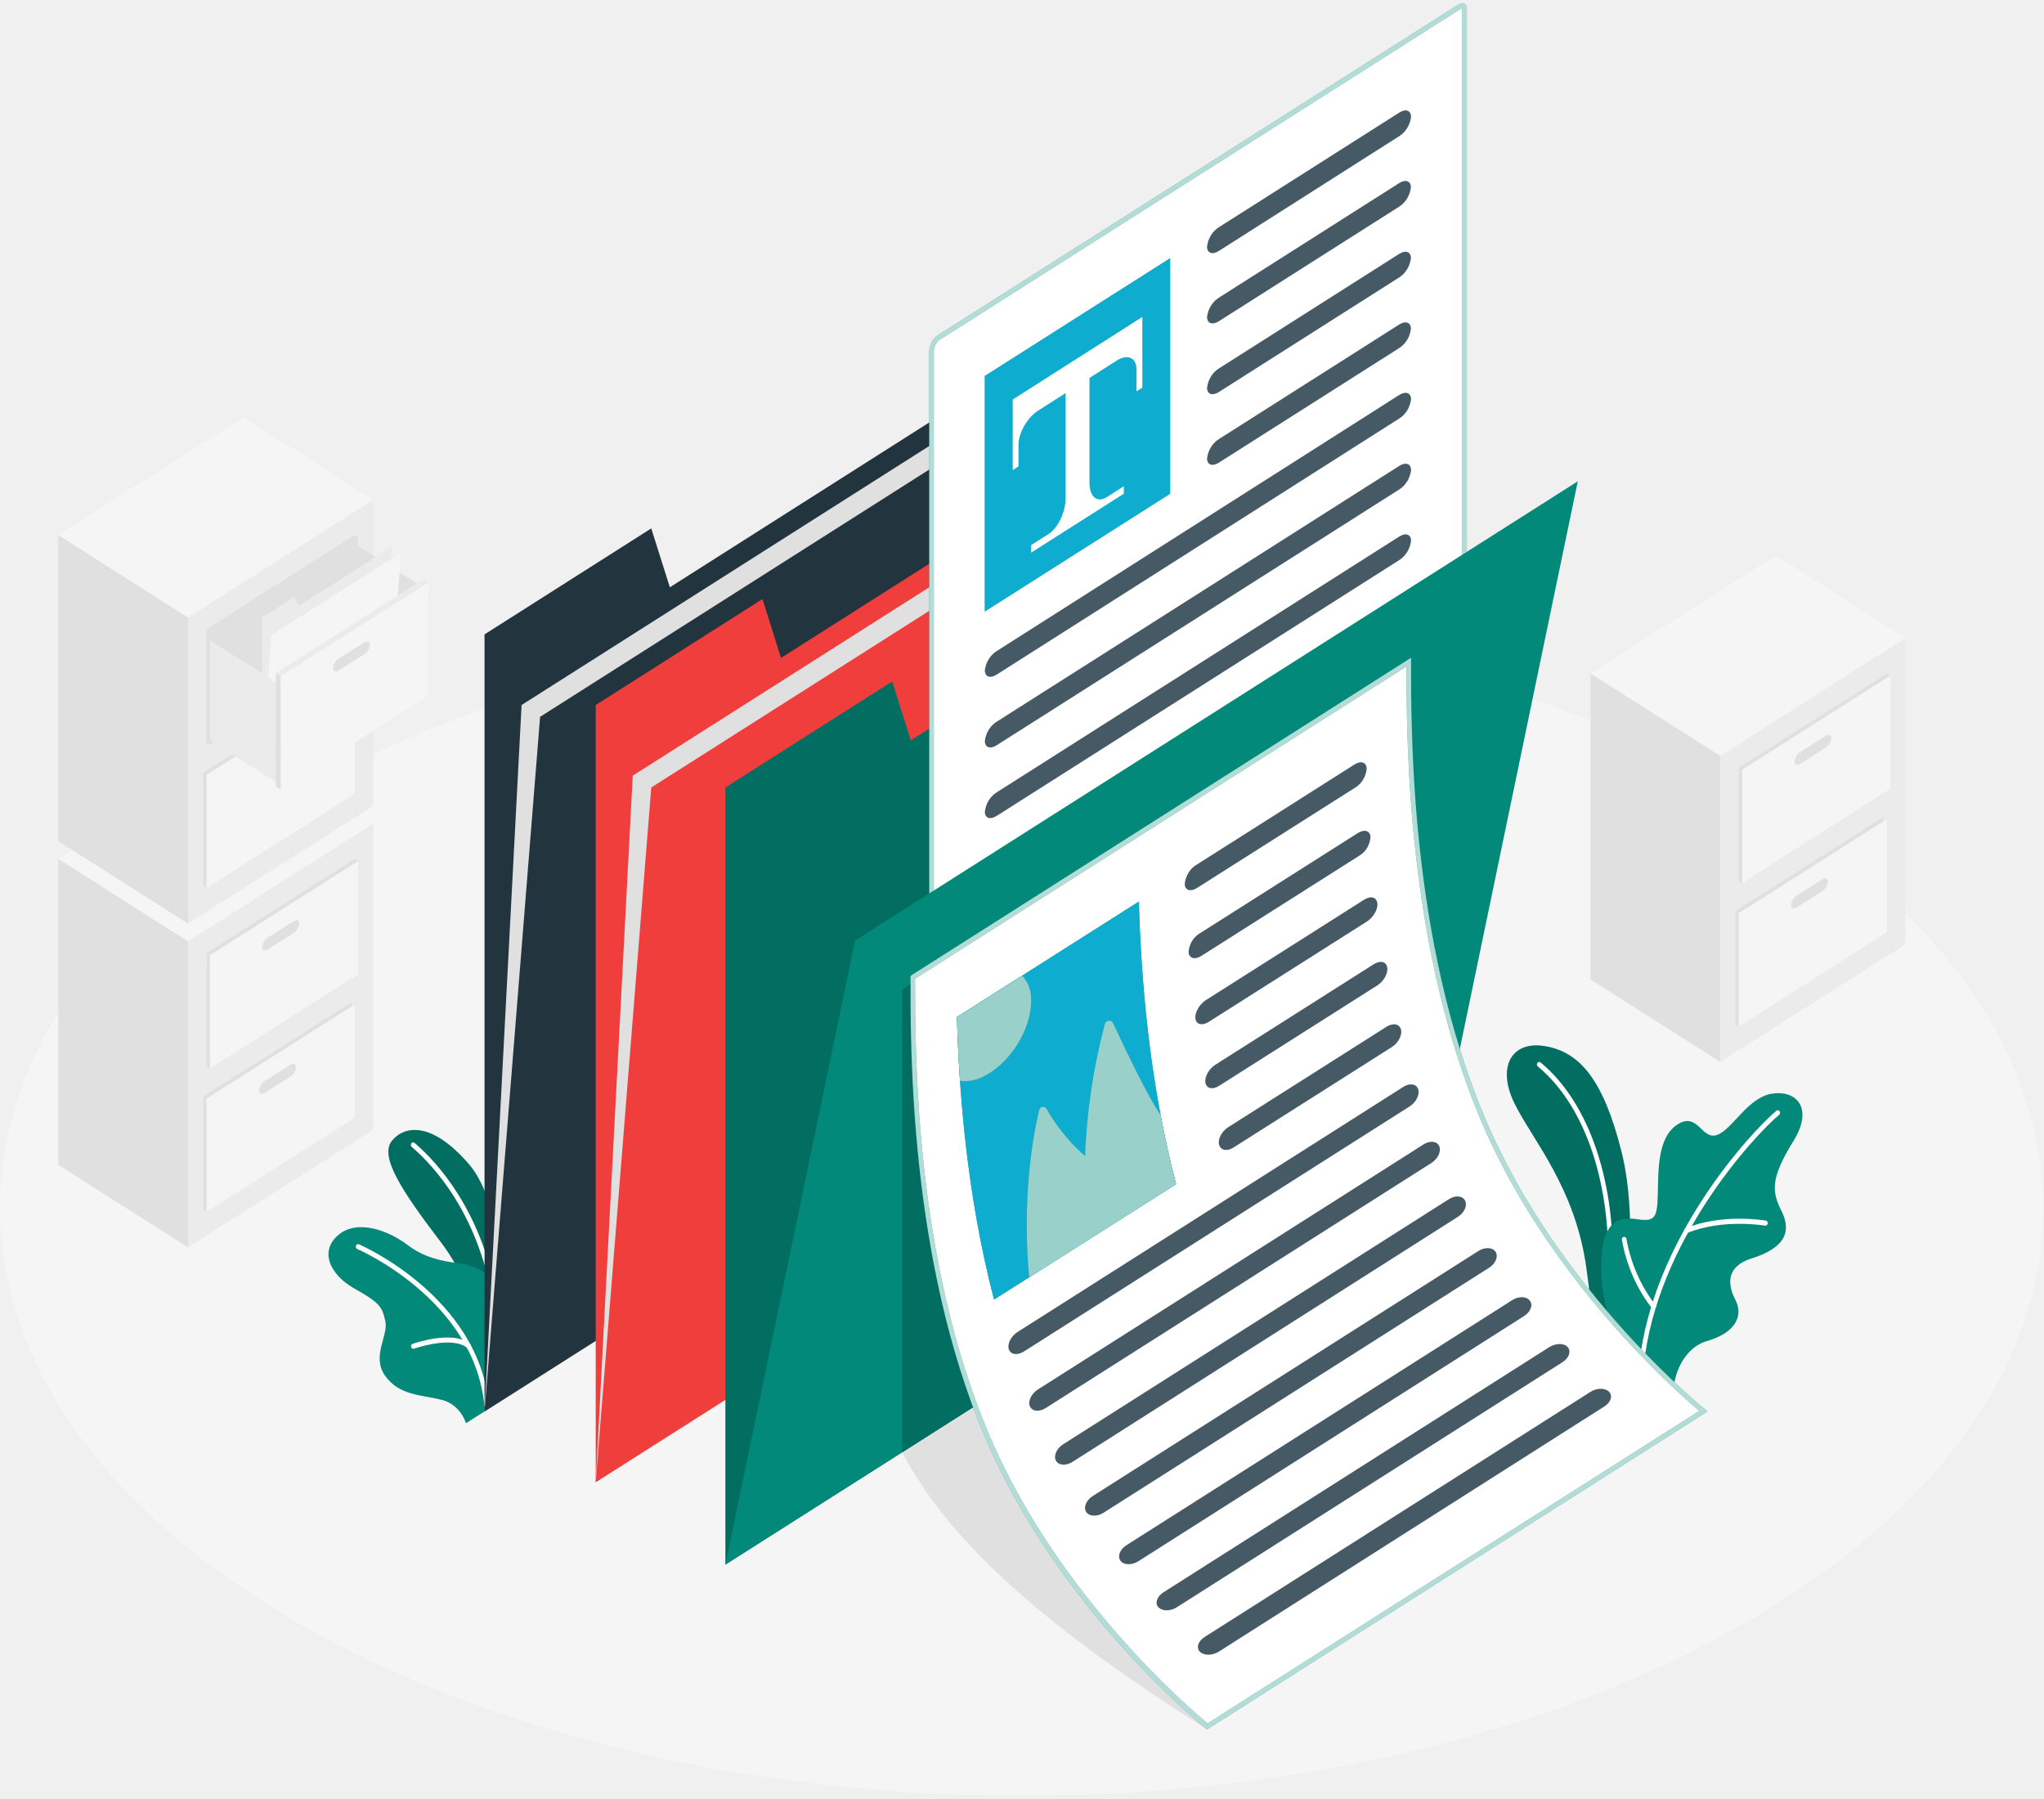
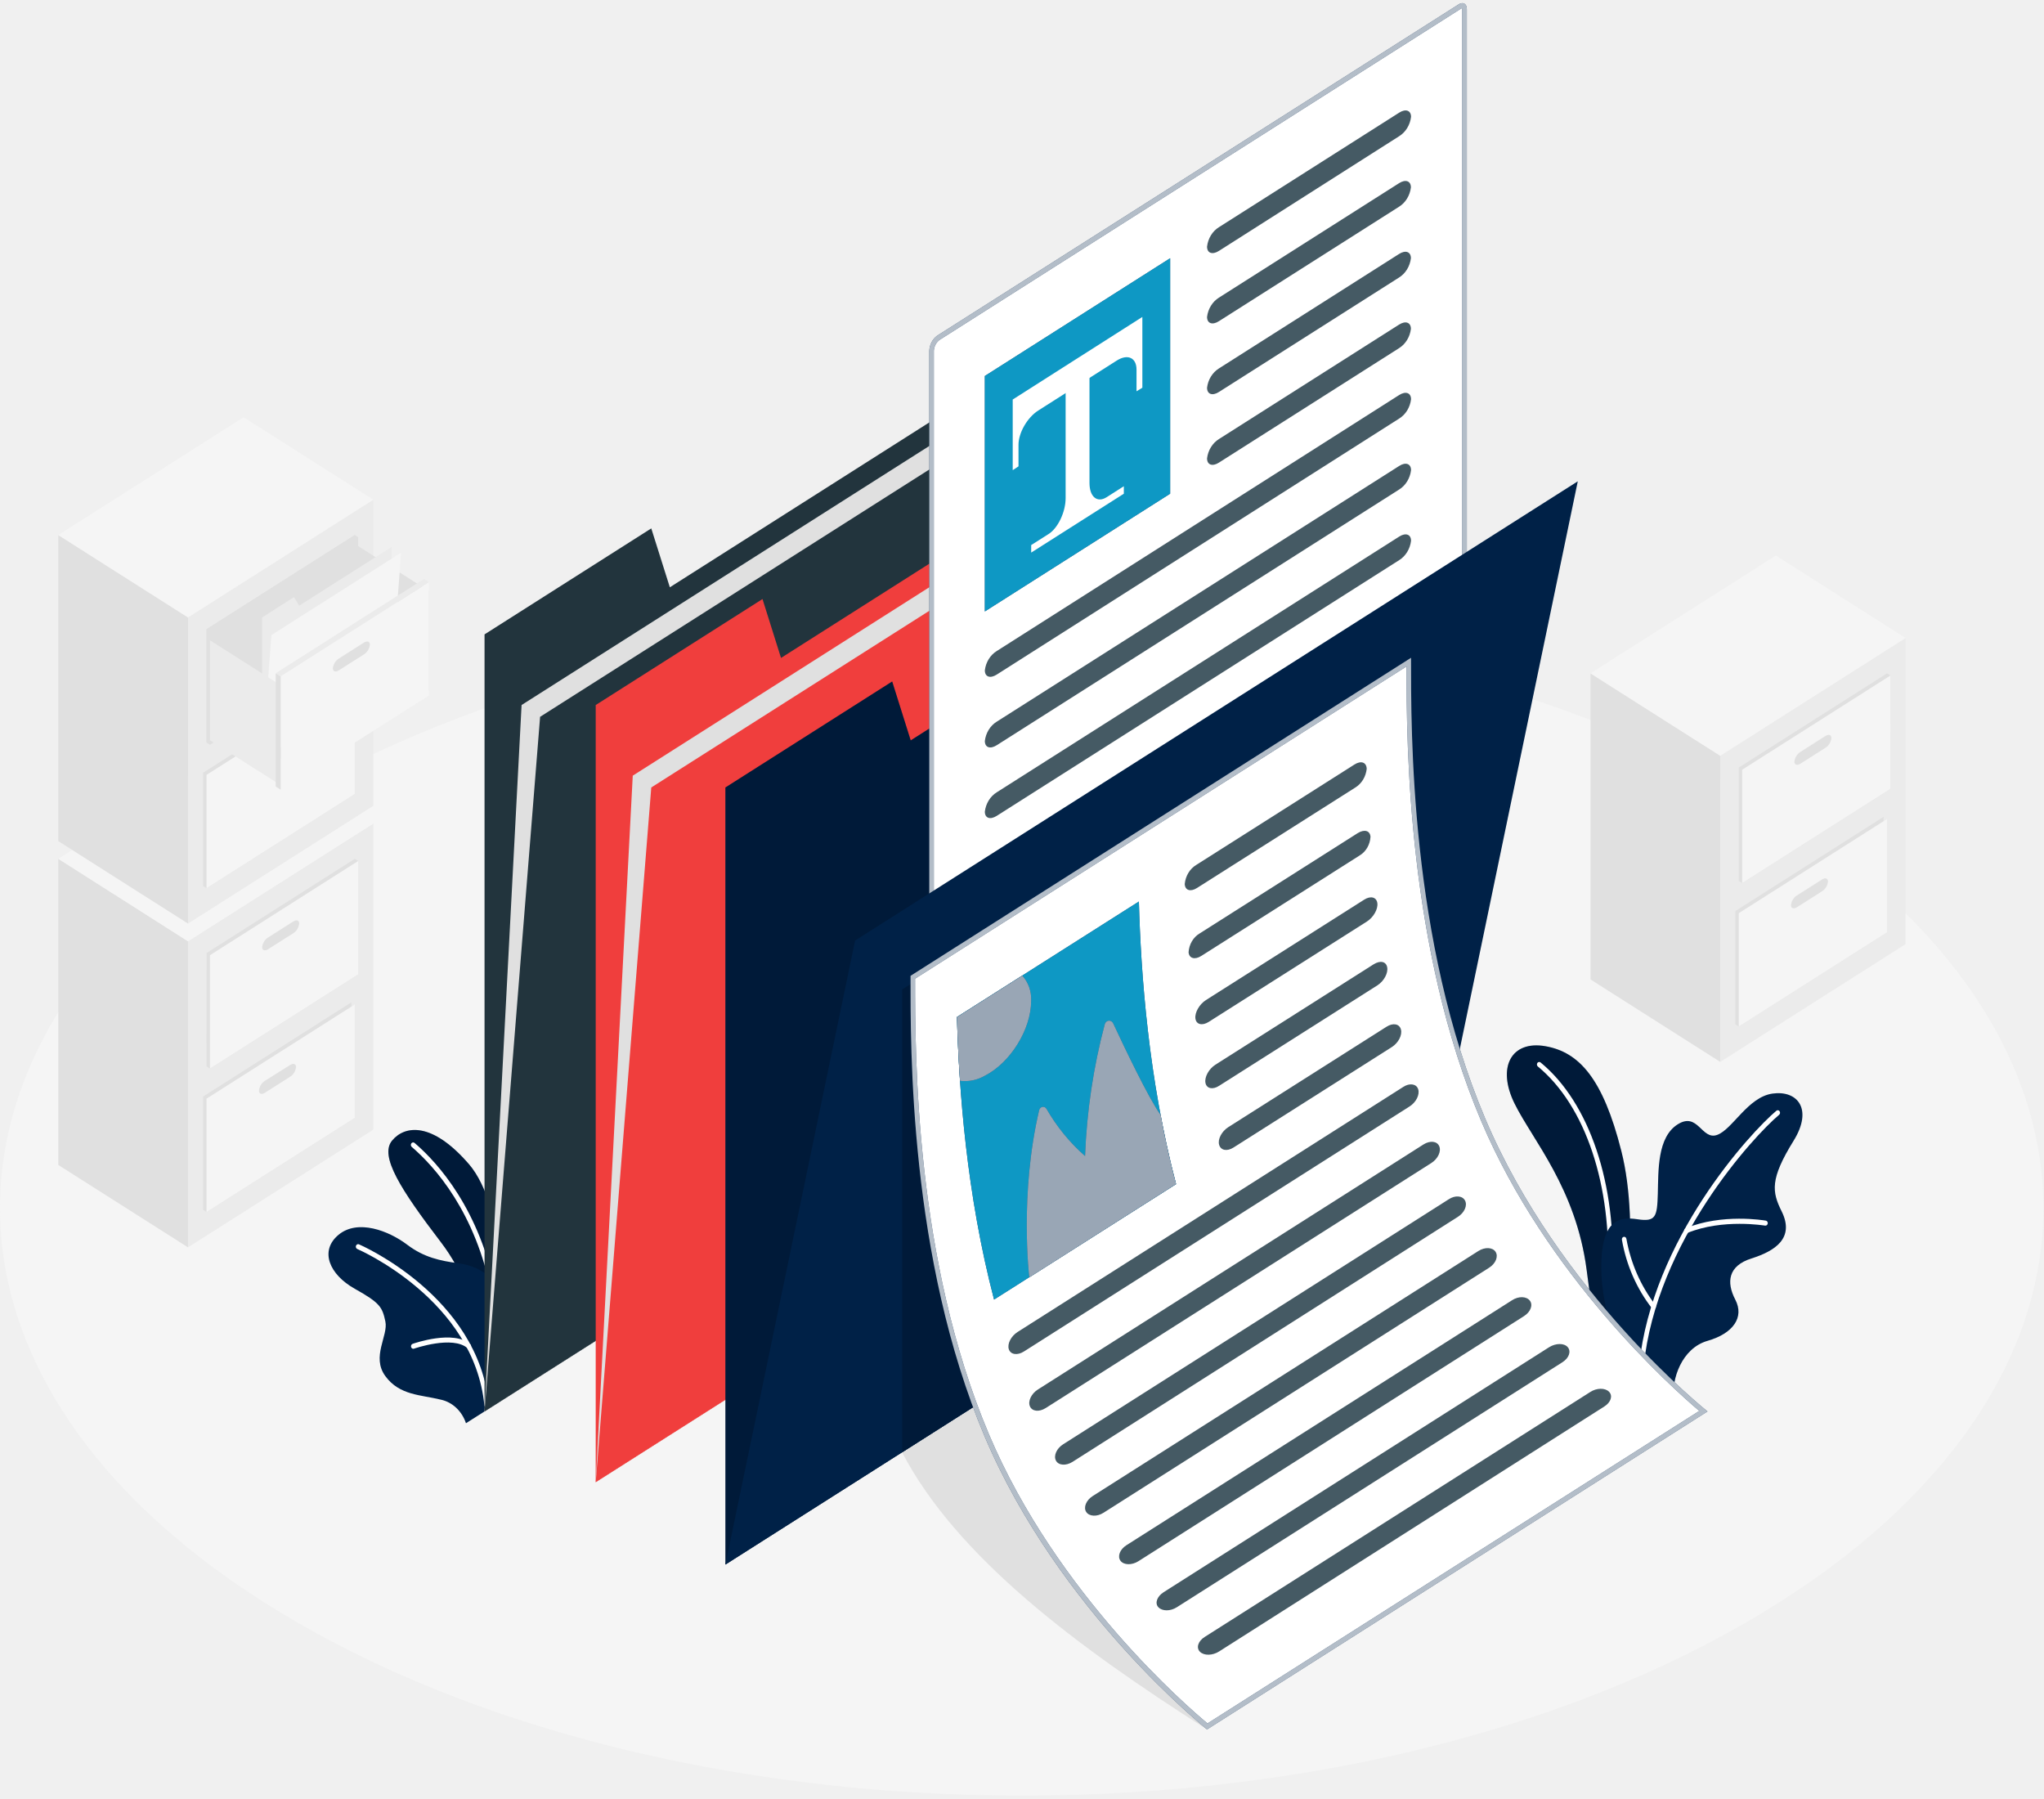
<svg xmlns="http://www.w3.org/2000/svg" width="540" height="475" viewBox="0 0 540 475" fill="none">
  <path d="M79.054 428.856C184.46 489.45 355.368 489.45 460.774 428.856C566.18 368.263 566.18 270.019 460.774 209.413C355.368 148.806 184.508 148.819 79.054 209.413C-26.4 270.006 -26.303 368.263 79.054 428.856Z" fill="#F5F5F5" />
  <path d="M49.672 329.485L15.408 307.723V226.852L49.672 248.628V329.485Z" fill="#E0E0E0" />
  <path d="M49.672 248.628L98.627 217.529V298.386L49.672 329.485V248.628Z" fill="#EBEBEB" />
  <path d="M98.627 217.529L49.672 248.628L15.408 226.852L64.363 195.753L98.627 217.529Z" fill="#F5F5F5" />
  <path d="M54.577 251.732L93.734 226.852L94.638 227.423V257.381L55.469 282.26L54.565 281.69L54.577 251.732Z" fill="#E0E0E0" />
  <path d="M55.469 252.315L94.637 227.422V257.381L55.469 282.26V252.315Z" fill="#F5F5F5" />
  <path d="M70.823 247.633L77.487 243.403C78.343 242.846 79.042 243.098 79.042 243.96C78.98 244.488 78.807 244.993 78.538 245.434C78.268 245.876 77.908 246.243 77.487 246.506L70.823 250.737C69.955 251.294 69.256 251.042 69.256 250.18C69.319 249.65 69.493 249.144 69.765 248.702C70.037 248.26 70.399 247.894 70.823 247.633V247.633Z" fill="#E0E0E0" />
  <path d="M53.673 289.633L92.83 264.754V294.713L93.734 295.283L54.565 320.162L53.673 319.592V289.633Z" fill="#E0E0E0" />
  <path d="M54.565 290.204L93.734 265.325V295.283L54.565 320.163V290.204Z" fill="#F5F5F5" />
  <path d="M69.919 285.536L76.644 281.319C77.512 280.762 78.211 281.014 78.211 281.876C78.148 282.405 77.974 282.911 77.702 283.353C77.43 283.796 77.068 284.162 76.644 284.422L69.979 288.653C69.112 289.21 68.413 288.958 68.413 288.096C68.467 287.57 68.631 287.065 68.892 286.621C69.154 286.177 69.505 285.805 69.919 285.536Z" fill="#E0E0E0" />
  <path d="M49.672 243.96L15.408 222.184V141.326L49.672 163.089V243.96Z" fill="#E0E0E0" />
  <path d="M49.672 163.089L98.627 131.99V212.861L49.672 243.96V163.089Z" fill="#EBEBEB" />
  <path d="M98.627 131.99L49.672 163.089L15.408 141.326L64.363 110.227L98.627 131.99Z" fill="#F5F5F5" />
  <path d="M54.565 166.205L93.734 141.326L94.638 141.896V171.855L55.469 196.734L54.565 196.151V166.205Z" fill="#E0E0E0" />
  <path d="M70.823 162.094L77.475 157.864C78.343 157.32 79.042 157.572 79.042 158.434C78.978 158.963 78.803 159.468 78.531 159.91C78.259 160.352 77.898 160.718 77.475 160.98L70.823 165.211C69.955 165.754 69.256 165.516 69.256 164.654C69.32 164.123 69.494 163.615 69.766 163.171C70.038 162.727 70.4 162.358 70.823 162.094V162.094Z" fill="#E0E0E0" />
  <path d="M53.673 204.108L92.83 179.229V209.174L93.734 209.744L54.565 234.623L53.673 234.053V204.108Z" fill="#E0E0E0" />
  <path d="M54.565 204.678L93.734 179.799V209.744L54.565 234.623V204.678Z" fill="#F5F5F5" />
  <path d="M69.919 199.997L76.644 195.766C77.5 195.223 78.211 195.475 78.211 196.337C78.143 196.864 77.966 197.368 77.695 197.809C77.424 198.25 77.064 198.618 76.644 198.883L69.919 203.074C69.051 203.617 68.352 203.365 68.352 202.517C68.421 201.993 68.598 201.493 68.87 201.056C69.141 200.62 69.5 200.257 69.919 199.997V199.997Z" fill="#E0E0E0" />
  <path d="M54.565 166.205L93.734 141.326V171.271L54.565 196.151V166.205Z" fill="#E0E0E0" />
  <path d="M113.318 156.127L91.878 142.507V168.898L113.318 182.504V156.127Z" fill="#E0E0E0" />
  <path d="M69.256 200.421V163.089L77.656 157.731L79.042 159.986L103.52 144.43V178.645L69.256 200.421Z" fill="#EBEBEB" />
  <path d="M69.256 200.421L71.703 167.757L105.966 145.994L103.52 178.645L69.256 200.421Z" fill="#F5F5F5" />
  <path d="M74.149 181.006L55.469 169.136V195.527L74.149 207.383V181.006Z" fill="#EBEBEB" />
  <path d="M74.149 178.645L113.318 153.766V183.711L74.149 208.59V178.645Z" fill="#F5F5F5" />
  <path d="M89.503 173.964L96.156 169.733C97.024 169.189 97.723 169.441 97.723 170.303C97.658 170.832 97.482 171.337 97.21 171.779C96.939 172.22 96.578 172.587 96.156 172.85L89.503 177.08C88.636 177.624 87.937 177.372 87.937 176.523C88 175.992 88.175 175.485 88.446 175.041C88.718 174.597 89.08 174.228 89.503 173.964Z" fill="#E0E0E0" />
  <path d="M74.149 178.645L72.848 177.822V207.768L74.149 208.59V178.645Z" fill="#E0E0E0" />
  <path d="M72.848 177.823L112.004 152.93L113.318 153.766L74.149 178.645L72.848 177.823Z" fill="#EBEBEB" />
  <path d="M454.471 280.496L420.195 258.72V177.862L454.471 199.625V280.496Z" fill="#E0E0E0" />
  <path d="M454.471 199.626L503.425 168.526V249.397L454.471 280.496V199.626Z" fill="#EBEBEB" />
  <path d="M503.426 168.526L454.471 199.625L420.195 177.863L469.162 146.75L503.426 168.526Z" fill="#F5F5F5" />
  <path d="M459.364 202.742L498.532 177.862L499.436 178.433L499.424 208.378L460.268 233.257L459.364 232.687V202.742Z" fill="#E0E0E0" />
  <path d="M460.268 203.312L499.436 178.433L499.424 208.378L460.268 233.258V203.312Z" fill="#F5F5F5" />
  <path d="M475.622 198.631L482.275 194.4C483.142 193.857 483.841 194.109 483.841 194.957C483.778 195.488 483.603 195.996 483.332 196.44C483.06 196.884 482.698 197.253 482.275 197.517L475.622 201.747C474.754 202.291 474.055 202.039 474.055 201.19C474.119 200.66 474.293 200.152 474.565 199.708C474.837 199.264 475.199 198.895 475.622 198.631V198.631Z" fill="#E0E0E0" />
  <path d="M458.46 240.644L497.629 215.752V245.71L498.533 246.28L459.364 271.16L458.46 270.589V240.644Z" fill="#E0E0E0" />
  <path d="M459.364 241.214L498.532 216.335V246.28L459.364 271.159V241.214Z" fill="#F5F5F5" />
  <path d="M474.718 236.533L481.383 232.302C482.238 231.758 482.937 232.01 482.937 232.859C482.874 233.388 482.7 233.894 482.431 234.338C482.161 234.782 481.803 235.151 481.383 235.419L474.718 239.649C473.85 240.193 473.151 239.941 473.151 239.079C473.217 238.55 473.392 238.046 473.664 237.604C473.935 237.162 474.296 236.796 474.718 236.533Z" fill="#E0E0E0" />
-   <path d="M128.467 365.014C128.467 365.014 128.6 343.981 116.548 328.213C105.882 314.248 100.206 305.389 103.568 301.304C106.93 297.22 114.162 296.238 123.912 307.537C133.662 318.837 134.421 350.135 133.071 357.216L128.467 365.014Z" fill="#02897A" />
+   <path d="M128.467 365.014C128.467 365.014 128.6 343.981 116.548 328.213C105.882 314.248 100.206 305.389 103.568 301.304C106.93 297.22 114.162 296.238 123.912 307.537C133.662 318.837 134.421 350.135 133.071 357.216L128.467 365.014Z" fill="#002147" />
  <path opacity="0.2" d="M128.467 365.014C128.467 365.014 128.6 343.981 116.548 328.213C105.882 314.248 100.206 305.389 103.568 301.304C106.93 297.22 114.162 296.238 123.912 307.537C133.662 318.837 134.421 350.135 133.071 357.216L128.467 365.014Z" fill="black" />
  <path d="M130.492 342.402C130.355 342.403 130.221 342.352 130.114 342.258C130.007 342.164 129.932 342.033 129.901 341.885C125.683 320.176 114.861 308.174 108.774 302.948C108.648 302.841 108.566 302.683 108.546 302.509C108.526 302.335 108.569 302.159 108.666 302.02C108.766 301.881 108.911 301.79 109.072 301.768C109.232 301.745 109.393 301.793 109.522 301.901C115.728 307.206 126.78 319.486 131.082 341.607C131.1 341.691 131.102 341.779 131.089 341.864C131.075 341.95 131.046 342.031 131.003 342.104C130.961 342.177 130.905 342.24 130.84 342.289C130.775 342.338 130.702 342.372 130.624 342.389L130.492 342.402Z" fill="white" />
-   <path d="M128.009 372.826L123.104 375.942C122.581 374.369 121.698 372.97 120.542 371.881C119.385 370.792 117.993 370.048 116.5 369.722C111.137 368.396 105.569 368.622 101.808 363.503C98.048 358.384 102.628 352.814 101.808 349.047C100.989 345.281 100.459 344.193 93.734 340.427C87.009 336.661 84.357 330.414 89.419 326.184C94.481 321.953 102.676 325.056 107.642 328.836C112.053 332.152 116.247 333.027 121.176 333.703C126.105 334.38 134.132 337.39 132.902 349.989C132.097 357.787 130.455 365.453 128.009 372.826V372.826Z" fill="#02897A" />
+   <path d="M128.009 372.826L123.104 375.942C122.581 374.369 121.698 372.97 120.542 371.881C119.385 370.792 117.993 370.048 116.5 369.722C111.137 368.396 105.569 368.622 101.808 363.503C98.048 358.384 102.628 352.814 101.808 349.047C100.989 345.281 100.459 344.193 93.734 340.427C87.009 336.661 84.357 330.414 89.419 326.184C94.481 321.953 102.676 325.056 107.642 328.836C112.053 332.152 116.247 333.027 121.176 333.703C126.105 334.38 134.132 337.39 132.902 349.989C132.097 357.787 130.455 365.453 128.009 372.826V372.826Z" fill="#002147" />
  <path d="M109.184 356.275C109.056 356.274 108.931 356.228 108.827 356.145C108.723 356.062 108.646 355.945 108.606 355.811C108.56 355.642 108.576 355.46 108.65 355.304C108.725 355.148 108.851 355.03 109.003 354.975C109.437 354.829 119.85 351.196 124.273 355.095C124.383 355.209 124.45 355.364 124.461 355.53C124.471 355.695 124.425 355.859 124.331 355.989C124.237 356.12 124.102 356.206 123.953 356.232C123.804 356.258 123.652 356.221 123.526 356.129C119.621 352.681 109.473 356.209 109.365 356.248L109.184 356.275Z" fill="white" />
  <path d="M128.551 371.817C128.405 371.818 128.263 371.759 128.154 371.651C128.045 371.543 127.976 371.394 127.961 371.234C125.273 343.304 94.698 330.056 94.396 329.923C94.322 329.892 94.253 329.845 94.195 329.785C94.137 329.725 94.09 329.653 94.058 329.572C94.025 329.492 94.008 329.406 94.006 329.318C94.004 329.23 94.018 329.143 94.047 329.061C94.106 328.9 94.219 328.771 94.363 328.699C94.506 328.628 94.669 328.619 94.818 328.676C95.144 328.822 126.394 342.349 129.154 371.114C129.171 371.288 129.125 371.463 129.025 371.599C128.926 371.736 128.782 371.824 128.624 371.844L128.551 371.817Z" fill="white" />
-   <path d="M428.318 354.485C428.451 354.02 433.621 324.738 428.318 303.97C423.498 284.926 417.207 277.897 408.24 276.346C399.273 274.794 395.381 281.902 400.141 291.531C404.902 301.159 416.363 313.93 419.171 335.441C420.376 344.299 421.292 351.991 421.292 351.991L428.318 354.485Z" fill="#02897A" />
+   <path d="M428.318 354.485C428.451 354.02 433.621 324.738 428.318 303.97C423.498 284.926 417.207 277.897 408.24 276.346C399.273 274.794 395.381 281.902 400.141 291.531C404.902 301.159 416.363 313.93 419.171 335.441C420.376 344.299 421.292 351.991 421.292 351.991L428.318 354.485Z" fill="#002147" />
  <path opacity="0.2" d="M428.318 354.485C428.451 354.02 433.621 324.738 428.318 303.97C423.498 284.926 417.207 277.897 408.24 276.346C399.273 274.794 395.381 281.902 400.141 291.531C404.902 301.159 416.363 313.93 419.171 335.441C420.376 344.299 421.292 351.991 421.292 351.991L428.318 354.485Z" fill="black" />
  <path d="M425.293 337.668C425.214 337.663 425.137 337.641 425.065 337.603C424.994 337.565 424.93 337.512 424.877 337.446C424.825 337.381 424.784 337.305 424.759 337.223C424.733 337.14 424.722 337.053 424.727 336.966C425.932 313.253 418.894 292.088 406.275 281.703C406.148 281.598 406.063 281.441 406.04 281.267C406.018 281.093 406.059 280.916 406.155 280.775C406.253 280.637 406.395 280.547 406.552 280.522C406.71 280.497 406.87 280.54 406.999 280.643C419.93 291.252 427.185 312.895 425.92 337.045C425.911 337.219 425.84 337.381 425.723 337.498C425.605 337.614 425.451 337.676 425.293 337.668Z" fill="white" />
-   <path d="M442.19 369.736C441.503 364.285 444.347 356.116 451.108 354.18C457.869 352.243 460.882 347.973 458.448 343.305C456.013 338.637 456.58 334.353 462.714 332.417C468.849 330.481 474.224 327.112 470.693 319.977C468.126 314.818 467.559 311.476 473.85 301.318C479.069 292.883 474.802 287.937 468.27 288.865C461.738 289.793 457.701 298.36 453.615 299.793C449.529 301.225 448.589 293.586 443.202 297.008C437.815 300.429 438.14 309.195 437.972 315.309C437.803 321.423 437.441 322.802 432.572 322.059C427.703 321.317 422.931 322.192 423.039 335.149C423.124 346.262 428.511 360.028 428.511 360.028L442.19 369.736Z" fill="#02897A" />
+   <path d="M442.19 369.736C441.503 364.285 444.347 356.116 451.108 354.18C457.869 352.243 460.882 347.973 458.448 343.305C456.013 338.637 456.58 334.353 462.714 332.417C468.849 330.481 474.224 327.112 470.693 319.977C468.126 314.818 467.559 311.476 473.85 301.318C479.069 292.883 474.802 287.937 468.27 288.865C461.738 289.793 457.701 298.36 453.615 299.793C449.529 301.225 448.589 293.586 443.202 297.008C437.815 300.429 438.14 309.195 437.972 315.309C437.803 321.423 437.441 322.802 432.572 322.059C427.703 321.317 422.931 322.192 423.039 335.149C423.124 346.262 428.511 360.028 428.511 360.028L442.19 369.736Z" fill="#002147" />
  <path d="M433.646 361.447H433.585C433.424 361.427 433.277 361.338 433.175 361.199C433.073 361.06 433.026 360.882 433.043 360.704C436.442 327.298 462.498 299.116 469.295 293.401C469.423 293.293 469.584 293.246 469.744 293.27C469.903 293.294 470.047 293.386 470.145 293.527C470.242 293.667 470.285 293.845 470.263 294.02C470.242 294.195 470.158 294.354 470.03 294.462C463.317 300.098 437.599 327.908 434.248 360.85C434.231 361.013 434.16 361.164 434.049 361.274C433.938 361.383 433.795 361.445 433.646 361.447V361.447Z" fill="white" />
  <path d="M445.528 325.733C445.406 325.732 445.287 325.692 445.186 325.616C445.085 325.54 445.007 325.434 444.962 325.309C444.91 325.142 444.919 324.959 444.986 324.799C445.054 324.638 445.174 324.512 445.323 324.447C455.037 320.468 466.053 322.351 466.523 322.431C466.679 322.46 466.818 322.556 466.911 322.698C467.003 322.839 467.041 323.015 467.017 323.187C466.987 323.358 466.9 323.511 466.773 323.614C466.645 323.717 466.487 323.764 466.33 323.744C466.221 323.744 455.158 321.834 445.745 325.693C445.675 325.719 445.602 325.733 445.528 325.733V325.733Z" fill="white" />
  <path d="M436.875 345.811C436.79 345.81 436.707 345.79 436.63 345.751C436.553 345.712 436.485 345.656 436.429 345.586C432.389 340.409 429.651 334.159 428.487 327.457C428.475 327.371 428.479 327.283 428.497 327.198C428.516 327.113 428.55 327.034 428.597 326.963C428.644 326.893 428.704 326.834 428.771 326.789C428.839 326.744 428.915 326.714 428.993 326.701C429.071 326.688 429.151 326.692 429.228 326.713C429.305 326.734 429.378 326.771 429.442 326.823C429.505 326.874 429.559 326.939 429.6 327.014C429.641 327.089 429.668 327.172 429.68 327.258C430.832 333.696 433.467 339.701 437.333 344.697C437.408 344.795 437.457 344.914 437.473 345.041C437.489 345.168 437.472 345.297 437.424 345.414C437.376 345.531 437.299 345.63 437.202 345.7C437.105 345.771 436.991 345.809 436.875 345.811V345.811Z" fill="white" />
  <path d="M128.009 167.571V372.838L318.935 251.545L318.923 64.938L176.964 155.131L172.059 139.575L128.009 167.571Z" fill="#22343D" />
  <path d="M128.009 372.838L137.795 186.23L328.721 64.938L318.935 251.545L128.009 372.838Z" fill="#E0E0E0" />
  <path d="M128.009 372.838L142.688 189.347L333.614 68.041L318.935 251.545L128.009 372.838Z" fill="#22343D" />
  <path d="M157.38 186.231V391.511L348.306 270.205V83.598L206.334 173.792L201.441 158.235L157.38 186.231Z" fill="#F03E3D" />
  <path d="M157.38 391.511L167.166 204.891L358.092 83.598L348.306 270.205L157.38 391.511Z" fill="#E0E0E0" />
  <path d="M157.38 391.511L172.059 208.007L362.985 86.701L348.306 270.205L157.38 391.511Z" fill="#F03E3D" />
  <path d="M318.887 456.826C284.611 435.05 252.819 411.378 238.308 383.607L282.418 355.585L318.887 456.826Z" fill="#E0E0E0" />
-   <path d="M191.643 208.007V413.274L382.569 291.981V105.373L240.598 195.567L235.705 180.011L191.643 208.007Z" fill="#02897A" />
+   <path d="M191.643 208.007V413.274L382.569 291.981V105.373L240.598 195.567L235.705 180.011L191.643 208.007Z" fill="#002147" />
  <path opacity="0.2" d="M191.643 208.007V413.274L382.569 291.981V105.373L240.598 195.567L235.705 180.011L191.643 208.007Z" fill="black" />
  <path d="M246.648 268.693C246.166 268.693 246.094 268.083 246.094 267.725V92.668C246.132 91.989 246.313 91.329 246.623 90.74C246.932 90.151 247.362 89.649 247.877 89.273L385.679 1.745C385.867 1.615 386.083 1.542 386.305 1.533C386.787 1.533 386.86 2.143 386.86 2.501V177.557C386.822 178.238 386.641 178.901 386.332 179.492C386.022 180.083 385.592 180.588 385.076 180.966L247.275 268.494C247.084 268.617 246.869 268.685 246.648 268.693Z" fill="white" />
-   <path d="M386.233 2.143C386.243 2.24 386.243 2.338 386.233 2.435V177.491C386.193 178.056 386.04 178.604 385.783 179.095C385.527 179.586 385.174 180.007 384.75 180.329L246.949 267.858L246.708 267.977C246.692 267.881 246.692 267.782 246.708 267.685V92.629C246.75 92.067 246.904 91.521 247.16 91.033C247.417 90.544 247.769 90.125 248.19 89.804L385.992 2.276C386.068 2.217 386.154 2.177 386.245 2.156L386.233 2.143ZM386.317 0.83C385.989 0.841 385.669 0.946 385.389 1.135L247.588 88.663C246.982 89.101 246.478 89.689 246.116 90.38C245.754 91.071 245.544 91.846 245.503 92.642V267.698C245.503 268.733 245.973 269.33 246.708 269.33C247.037 269.32 247.357 269.215 247.636 269.025L385.437 181.496C386.046 181.062 386.552 180.474 386.914 179.783C387.277 179.091 387.485 178.315 387.522 177.518V2.462C387.522 1.427 387.052 0.817 386.317 0.83V0.83Z" fill="#02897A" />
+   <path d="M386.233 2.143C386.243 2.24 386.243 2.338 386.233 2.435V177.491C386.193 178.056 386.04 178.604 385.783 179.095C385.527 179.586 385.174 180.007 384.75 180.329L246.949 267.858L246.708 267.977C246.692 267.881 246.692 267.782 246.708 267.685V92.629C246.75 92.067 246.904 91.521 247.16 91.033C247.417 90.544 247.769 90.125 248.19 89.804L385.992 2.276C386.068 2.217 386.154 2.177 386.245 2.156L386.233 2.143ZM386.317 0.83C385.989 0.841 385.669 0.946 385.389 1.135L247.588 88.663C246.982 89.101 246.478 89.689 246.116 90.38C245.754 91.071 245.544 91.846 245.503 92.642V267.698C245.503 268.733 245.973 269.33 246.708 269.33C247.037 269.32 247.357 269.215 247.636 269.025L385.437 181.496C386.046 181.062 386.552 180.474 386.914 179.783C387.277 179.091 387.485 178.315 387.522 177.518V2.462C387.522 1.427 387.052 0.817 386.317 0.83V0.83Z" fill="#002147" />
  <path opacity="0.7" d="M386.233 2.143C386.243 2.24 386.243 2.338 386.233 2.435V177.491C386.193 178.056 386.04 178.604 385.783 179.095C385.527 179.586 385.174 180.007 384.75 180.329L246.949 267.858L246.708 267.977C246.692 267.881 246.692 267.782 246.708 267.685V92.629C246.75 92.067 246.904 91.521 247.16 91.033C247.417 90.544 247.769 90.125 248.19 89.804L385.992 2.276C386.068 2.217 386.154 2.177 386.245 2.156L386.233 2.143ZM386.317 0.83C385.989 0.841 385.669 0.946 385.389 1.135L247.588 88.663C246.982 89.101 246.478 89.689 246.116 90.38C245.754 91.071 245.544 91.846 245.503 92.642V267.698C245.503 268.733 245.973 269.33 246.708 269.33C247.037 269.32 247.357 269.215 247.636 269.025L385.437 181.496C386.046 181.062 386.552 180.474 386.914 179.783C387.277 179.091 387.485 178.315 387.522 177.518V2.462C387.522 1.427 387.052 0.817 386.317 0.83V0.83Z" fill="white" />
-   <path d="M260.182 99.313L309.137 68.214V130.412L260.182 161.511V99.313Z" fill="#02897A" />
+   <path d="M260.182 99.313L309.137 68.214V130.412L260.182 161.511V99.313Z" fill="#002147" />
  <path opacity="0.8" d="M260.182 99.313L309.137 68.214V130.412L260.182 161.511V99.313Z" fill="#11B5E4" />
  <path d="M301.797 83.717V102.416L300.255 103.358V97.642C300.255 94.486 297.929 93.412 295.036 95.242L274.295 108.437C271.415 110.268 269.076 114.312 269.076 117.469V123.185L267.546 124.192V105.533L301.797 83.717Z" fill="white" />
  <path d="M292.373 131.327C289.866 132.918 287.829 131.247 287.829 127.574V97.642L281.526 101.408V131.579C281.526 135.239 279.489 139.536 276.982 141.088L272.427 143.979V145.968L296.904 130.412V128.436L292.373 131.327Z" fill="white" />
  <path d="M318.887 65.151C318.887 66.875 320.297 67.365 322.02 66.278L369.65 35.974C370.495 35.447 371.217 34.712 371.761 33.826C372.305 32.941 372.654 31.928 372.783 30.869C372.783 29.158 371.373 28.654 369.65 29.755L322.057 59.992C321.198 60.518 320.463 61.259 319.912 62.155C319.362 63.051 319.011 64.077 318.887 65.151V65.151Z" fill="#455A64" />
  <path d="M318.887 83.717C318.887 85.441 320.297 85.945 322.02 84.844L369.613 54.607C370.458 54.08 371.181 53.345 371.725 52.459C372.268 51.573 372.618 50.561 372.747 49.502C372.747 47.791 371.337 47.287 369.613 48.388L322.02 78.624C321.177 79.15 320.455 79.883 319.912 80.767C319.368 81.65 319.017 82.66 318.887 83.717Z" fill="#455A64" />
  <path d="M318.887 102.416C318.887 104.14 320.297 104.644 322.02 103.543L369.613 73.306C370.457 72.78 371.179 72.047 371.722 71.163C372.266 70.28 372.616 69.27 372.747 68.213C372.747 66.489 371.337 65.985 369.613 67.086L322.02 97.323C321.177 97.849 320.455 98.582 319.912 99.465C319.368 100.349 319.017 101.358 318.887 102.416V102.416Z" fill="#455A64" />
  <path d="M318.887 121.076C318.887 122.8 320.297 123.304 322.02 122.203L369.613 91.966C370.457 91.44 371.179 90.707 371.722 89.824C372.266 88.94 372.616 87.931 372.747 86.874C372.747 85.15 371.337 84.646 369.613 85.746L322.02 115.983C321.177 116.509 320.455 117.242 319.912 118.126C319.368 119.009 319.017 120.019 318.887 121.076V121.076Z" fill="#455A64" />
  <path d="M260.182 177.067C260.182 178.791 261.58 179.295 263.316 178.195L369.649 110.559C370.494 110.035 371.217 109.302 371.761 108.419C372.304 107.535 372.654 106.524 372.783 105.467C372.783 103.743 371.373 103.252 369.649 104.339L263.316 171.975C262.47 172.498 261.747 173.231 261.203 174.115C260.659 174.998 260.31 176.009 260.182 177.067V177.067Z" fill="#455A64" />
  <path d="M260.182 195.726C260.182 197.45 261.58 197.954 263.316 196.853L369.649 129.298C370.495 128.77 371.217 128.035 371.761 127.149C372.305 126.264 372.654 125.251 372.783 124.192C372.783 122.481 371.373 121.977 369.649 123.078L263.316 190.634C262.47 191.157 261.747 191.889 261.203 192.773C260.659 193.657 260.31 194.668 260.182 195.726V195.726Z" fill="#455A64" />
  <path d="M260.182 214.399C260.182 216.109 261.58 216.613 263.316 215.513L369.649 147.957C370.495 147.43 371.217 146.694 371.761 145.809C372.305 144.923 372.654 143.911 372.783 142.851C372.783 141.14 371.373 140.636 369.649 141.737L263.316 209.293C262.469 209.818 261.745 210.552 261.201 211.438C260.657 212.325 260.308 213.338 260.182 214.399V214.399Z" fill="#455A64" />
-   <path d="M191.643 413.274L225.907 248.442L416.833 127.136L382.569 291.981L191.643 413.274Z" fill="#02897A" />
-   <path d="M238.356 261.346V383.607L282.418 355.611V233.363L238.356 261.346Z" fill="#02897A" />
+   <path d="M191.643 413.274L225.907 248.442L416.833 127.136L382.569 291.981L191.643 413.274Z" fill="#002147" />
+   <path d="M238.356 261.346V383.607L282.418 355.611V233.363L238.356 261.346Z" fill="#002147" />
  <path opacity="0.2" d="M238.356 261.346V383.607L282.418 355.611V233.363L238.356 261.346Z" fill="black" />
  <path d="M318.971 456.03C315.223 452.954 279.092 422.571 260.725 379.112C241.176 332.907 241.2 279.011 241.2 258.734V258.097L372.18 174.892C372.18 195.355 372.18 249.331 391.813 295.695C409.758 338.133 444.504 368.131 450.012 372.719L318.971 456.03Z" fill="white" />
-   <path d="M371.578 176.086C371.578 197.411 371.952 250.352 391.271 296.026C408.613 337.005 441.587 366.473 448.927 372.693L319.008 455.234C313.934 451.03 279.164 421.151 261.279 378.886C241.755 332.814 241.755 279.024 241.755 258.773V258.521L371.53 176.072L371.578 176.086ZM372.735 173.778L240.55 257.765C240.55 276.849 240.188 332.297 260.134 379.443C279.767 425.713 318.887 456.826 318.887 456.826L451.108 372.825C451.108 372.825 411.94 341.713 392.367 295.442C372.41 248.296 372.783 192.849 372.783 173.765L372.735 173.778Z" fill="#02897A" />
+   <path d="M371.578 176.086C371.578 197.411 371.952 250.352 391.271 296.026C408.613 337.005 441.587 366.473 448.927 372.693L319.008 455.234C313.934 451.03 279.164 421.151 261.279 378.886C241.755 332.814 241.755 279.024 241.755 258.773V258.521L371.53 176.072L371.578 176.086ZM372.735 173.778L240.55 257.765C240.55 276.849 240.188 332.297 260.134 379.443C279.767 425.713 318.887 456.826 318.887 456.826L451.108 372.825C451.108 372.825 411.94 341.713 392.367 295.442C372.41 248.296 372.783 192.849 372.783 173.765L372.735 173.778Z" fill="#002147" />
  <path opacity="0.7" d="M371.578 176.086C371.578 197.411 371.952 250.352 391.271 296.026C408.613 337.005 441.587 366.473 448.927 372.693L319.008 455.234C313.934 451.03 279.164 421.151 261.279 378.886C241.755 332.814 241.755 279.024 241.755 258.773V258.521L371.53 176.072L371.578 176.086ZM372.735 173.778L240.55 257.765C240.55 276.849 240.188 332.297 260.134 379.443C279.767 425.713 318.887 456.826 318.887 456.826L451.108 372.825C451.108 372.825 411.94 341.713 392.367 295.442C372.41 248.296 372.783 192.849 372.783 173.765L372.735 173.778Z" fill="white" />
  <path d="M357.827 201.946L316.031 228.47C315.194 228.976 314.481 229.698 313.952 230.573C313.423 231.448 313.095 232.451 312.994 233.496C313.054 235.18 314.512 235.658 316.236 234.557L358.044 208.033C358.87 207.531 359.576 206.819 360.102 205.957C360.628 205.094 360.96 204.105 361.069 203.073C360.996 201.323 359.562 200.845 357.827 201.946Z" fill="#455A64" />
  <path d="M358.718 220.049L316.922 246.572C316.096 247.061 315.395 247.773 314.885 248.64C314.375 249.507 314.073 250.502 314.006 251.532C314.138 253.163 315.657 253.601 317.38 252.5L359.188 225.977C360.011 225.489 360.707 224.78 361.211 223.914C361.715 223.049 362.01 222.056 362.069 221.03C361.948 219.385 360.454 218.988 358.718 220.049Z" fill="#455A64" />
  <path d="M360.394 237.647L318.586 264.171C316.862 265.272 315.609 267.46 315.814 269.038C316.019 270.616 317.597 271.027 319.333 269.927L361.141 243.403C362.864 242.302 364.094 240.127 363.877 238.549C363.66 236.971 362.117 236.547 360.394 237.647Z" fill="#455A64" />
  <path d="M362.9 254.715L321.092 281.239C319.369 282.34 318.176 284.488 318.465 286.026C318.754 287.565 320.393 287.91 322.081 286.809L363.877 260.285C365.612 259.184 366.769 257.049 366.48 255.511C366.191 253.972 364.684 253.614 362.9 254.715Z" fill="#455A64" />
  <path d="M366.299 271.213L324.491 297.737C322.768 298.838 321.647 300.933 322.081 302.405C322.515 303.877 324.166 304.209 325.889 303.108L367.697 276.584C369.433 275.483 370.517 273.401 370.108 271.916C369.698 270.431 368.023 270.112 366.299 271.213Z" fill="#455A64" />
  <path d="M370.71 287.114L268.824 351.845C267.1 352.946 266.052 354.988 266.522 356.407C266.992 357.826 268.787 358.092 270.511 356.991L372.398 292.26C374.133 291.159 375.133 289.13 374.663 287.698C374.193 286.266 372.373 286.014 370.71 287.114Z" fill="#455A64" />
  <path d="M376.073 302.299L274.198 367.03C272.463 368.13 271.511 370.12 272.089 371.472C272.668 372.825 274.5 373.037 276.259 371.937L378.146 307.205C379.881 306.105 380.809 304.115 380.231 302.763C379.652 301.41 377.809 301.211 376.073 302.299Z" fill="#455A64" />
  <path d="M382.762 316.768L280.875 381.499C279.14 382.599 278.284 384.536 278.971 385.822C279.658 387.108 281.622 387.241 283.358 386.14L385.172 321.409C386.896 320.322 387.727 318.399 387.04 317.112C386.353 315.826 384.449 315.667 382.762 316.768Z" fill="#455A64" />
  <path d="M390.56 330.454L288.685 395.171C286.949 396.272 286.178 398.169 286.962 399.375C287.745 400.582 289.806 400.702 291.541 399.588L393.416 334.857C395.151 333.756 395.899 331.886 395.115 330.666C394.332 329.446 392.295 329.353 390.56 330.454Z" fill="#455A64" />
  <path d="M399.454 343.463L297.567 408.181C295.844 409.282 295.157 411.125 296.025 412.279C296.892 413.433 299.025 413.486 300.761 412.385L402.648 347.628C404.371 346.527 405.058 344.71 404.166 343.556C403.274 342.402 401.189 342.323 399.454 343.463Z" fill="#455A64" />
  <path d="M409.276 355.85L307.426 420.567C305.69 421.668 305.015 423.472 306.028 424.546C307.04 425.62 309.185 425.647 310.909 424.546L412.795 359.815C414.531 358.714 415.133 356.937 414.169 355.836C413.205 354.736 411.036 354.762 409.276 355.85Z" fill="#455A64" />
  <path d="M420.123 367.693L318.236 432.411C316.513 433.511 315.946 435.275 317.031 436.323C318.116 437.371 320.333 437.331 322.069 436.23L423.871 371.499C425.594 370.398 426.137 368.674 425.076 367.613C424.016 366.552 421.81 366.592 420.123 367.693Z" fill="#455A64" />
-   <path d="M300.881 238.138L252.818 268.64C253.349 287.803 255.337 315.441 262.617 343.278L310.692 312.776C303.4 284.939 301.412 257.288 300.881 238.138Z" fill="#02897A" />
+   <path d="M300.881 238.138L252.818 268.64C253.349 287.803 255.337 315.441 262.617 343.278L310.692 312.776C303.4 284.939 301.412 257.288 300.881 238.138Z" fill="#002147" />
  <path opacity="0.8" d="M300.881 238.138L252.818 268.64C253.349 287.803 255.337 315.441 262.617 343.278L310.692 312.776C303.4 284.939 301.412 257.288 300.881 238.138Z" fill="#11B5E4" />
-   <path d="M272.415 264.423C272.48 263.186 272.305 261.948 271.902 260.791C271.498 259.634 270.876 258.584 270.077 257.712L252.818 268.666C252.963 273.732 253.204 279.395 253.626 285.496C255.871 285.78 258.142 285.318 260.146 284.17C266.931 280.748 272.415 271.876 272.415 264.423Z" fill="#02897A" />
+   <path d="M272.415 264.423C272.48 263.186 272.305 261.948 271.902 260.791C271.498 259.634 270.876 258.584 270.077 257.712L252.818 268.666C252.963 273.732 253.204 279.395 253.626 285.496C255.871 285.78 258.142 285.318 260.146 284.17C266.931 280.748 272.415 271.876 272.415 264.423Z" fill="#002147" />
  <path opacity="0.6" d="M272.415 264.423C272.48 263.186 272.305 261.948 271.902 260.791C271.498 259.634 270.876 258.584 270.077 257.712L252.818 268.666C252.963 273.732 253.204 279.395 253.626 285.496C255.871 285.78 258.142 285.318 260.146 284.17C266.931 280.748 272.415 271.876 272.415 264.423Z" fill="white" />
-   <path d="M306.606 294.474C303.4 290.032 296.88 276.306 294.096 270.325C293.987 270.088 293.815 269.893 293.604 269.765C293.393 269.637 293.152 269.582 292.912 269.606C292.672 269.63 292.444 269.733 292.258 269.901C292.071 270.07 291.935 270.296 291.867 270.55C288.855 281.879 287.106 293.569 286.66 305.362C282.646 301.856 279.196 297.633 276.452 292.87C276.335 292.685 276.173 292.541 275.984 292.455C275.795 292.369 275.588 292.344 275.386 292.383C275.185 292.422 274.998 292.523 274.847 292.675C274.697 292.827 274.589 293.024 274.536 293.241C269.281 315.508 271.921 337.416 271.921 337.416L310.692 312.776C309.077 306.622 307.739 300.495 306.606 294.474Z" fill="#02897A" />
+   <path d="M306.606 294.474C303.4 290.032 296.88 276.306 294.096 270.325C293.987 270.088 293.815 269.893 293.604 269.765C293.393 269.637 293.152 269.582 292.912 269.606C292.672 269.63 292.444 269.733 292.258 269.901C292.071 270.07 291.935 270.296 291.867 270.55C288.855 281.879 287.106 293.569 286.66 305.362C282.646 301.856 279.196 297.633 276.452 292.87C276.335 292.685 276.173 292.541 275.984 292.455C275.795 292.369 275.588 292.344 275.386 292.383C275.185 292.422 274.998 292.523 274.847 292.675C274.697 292.827 274.589 293.024 274.536 293.241C269.281 315.508 271.921 337.416 271.921 337.416L310.692 312.776C309.077 306.622 307.739 300.495 306.606 294.474Z" fill="#002147" />
  <path opacity="0.6" d="M306.606 294.474C303.4 290.032 296.88 276.306 294.096 270.325C293.987 270.088 293.815 269.893 293.604 269.765C293.393 269.637 293.152 269.582 292.912 269.606C292.672 269.63 292.444 269.733 292.258 269.901C292.071 270.07 291.935 270.296 291.867 270.55C288.855 281.879 287.106 293.569 286.66 305.362C282.646 301.856 279.196 297.633 276.452 292.87C276.335 292.685 276.173 292.541 275.984 292.455C275.795 292.369 275.588 292.344 275.386 292.383C275.185 292.422 274.998 292.523 274.847 292.675C274.697 292.827 274.589 293.024 274.536 293.241C269.281 315.508 271.921 337.416 271.921 337.416L310.692 312.776C309.077 306.622 307.739 300.495 306.606 294.474Z" fill="white" />
</svg>
